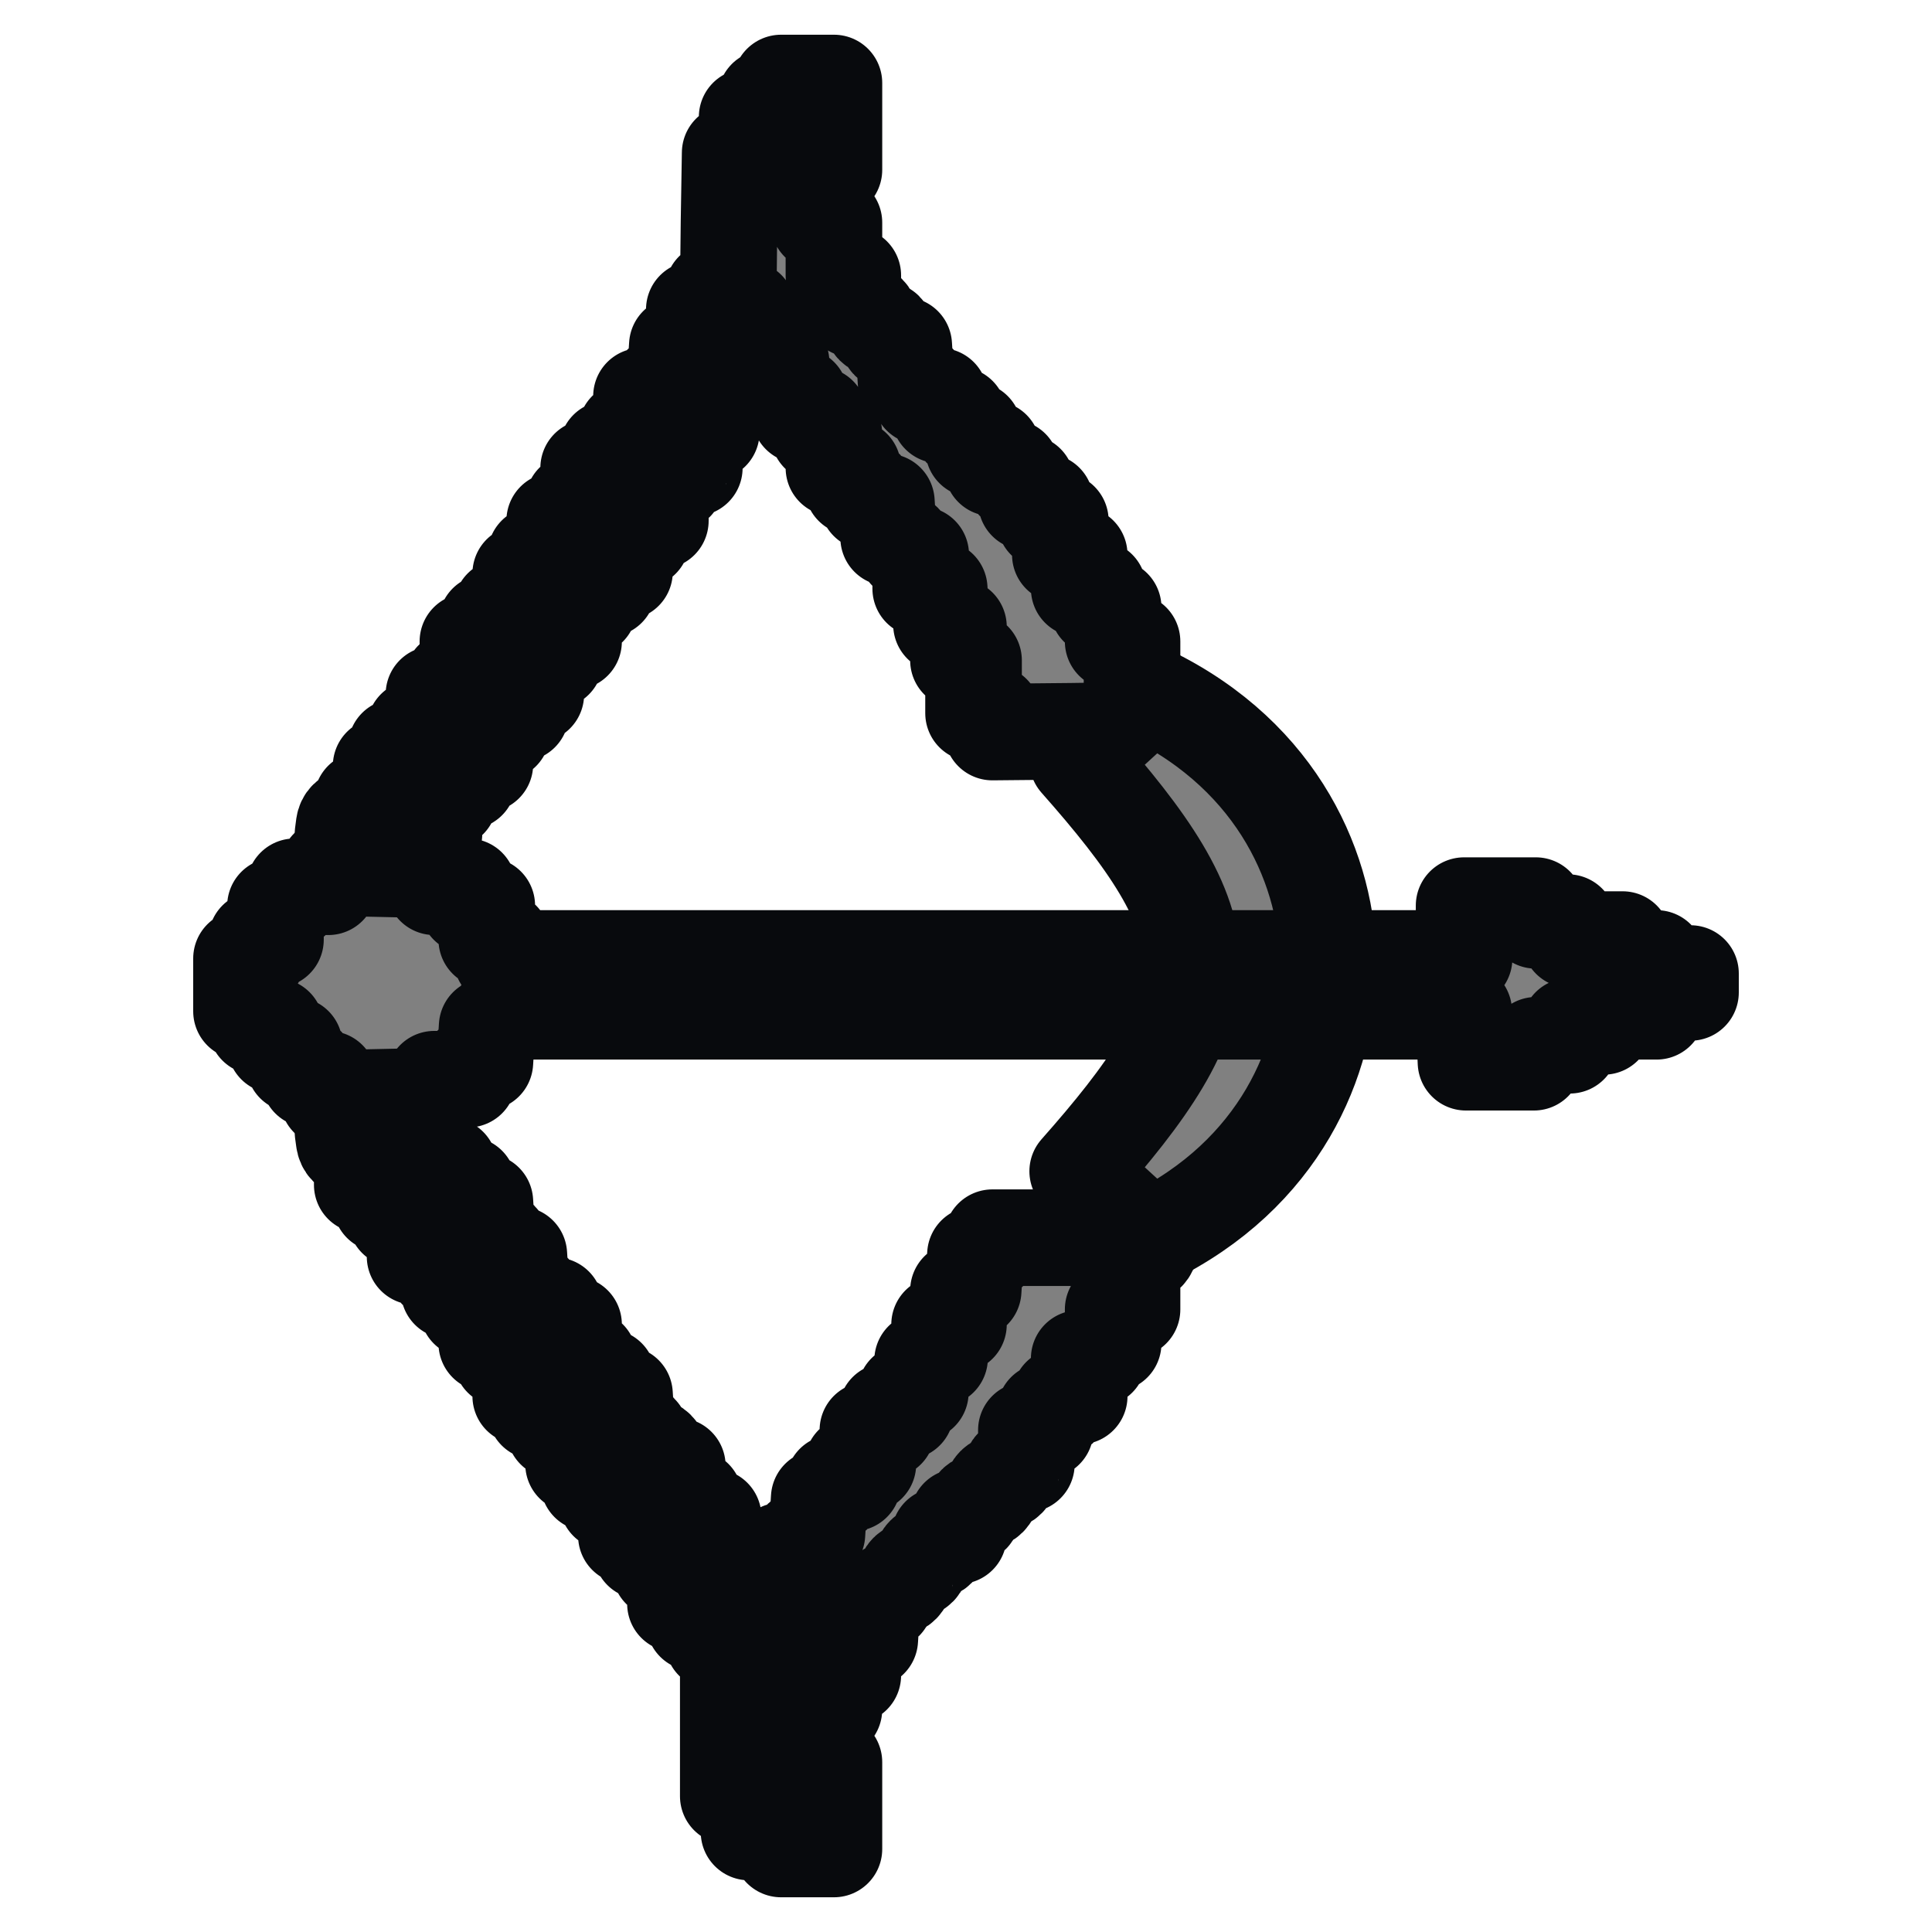
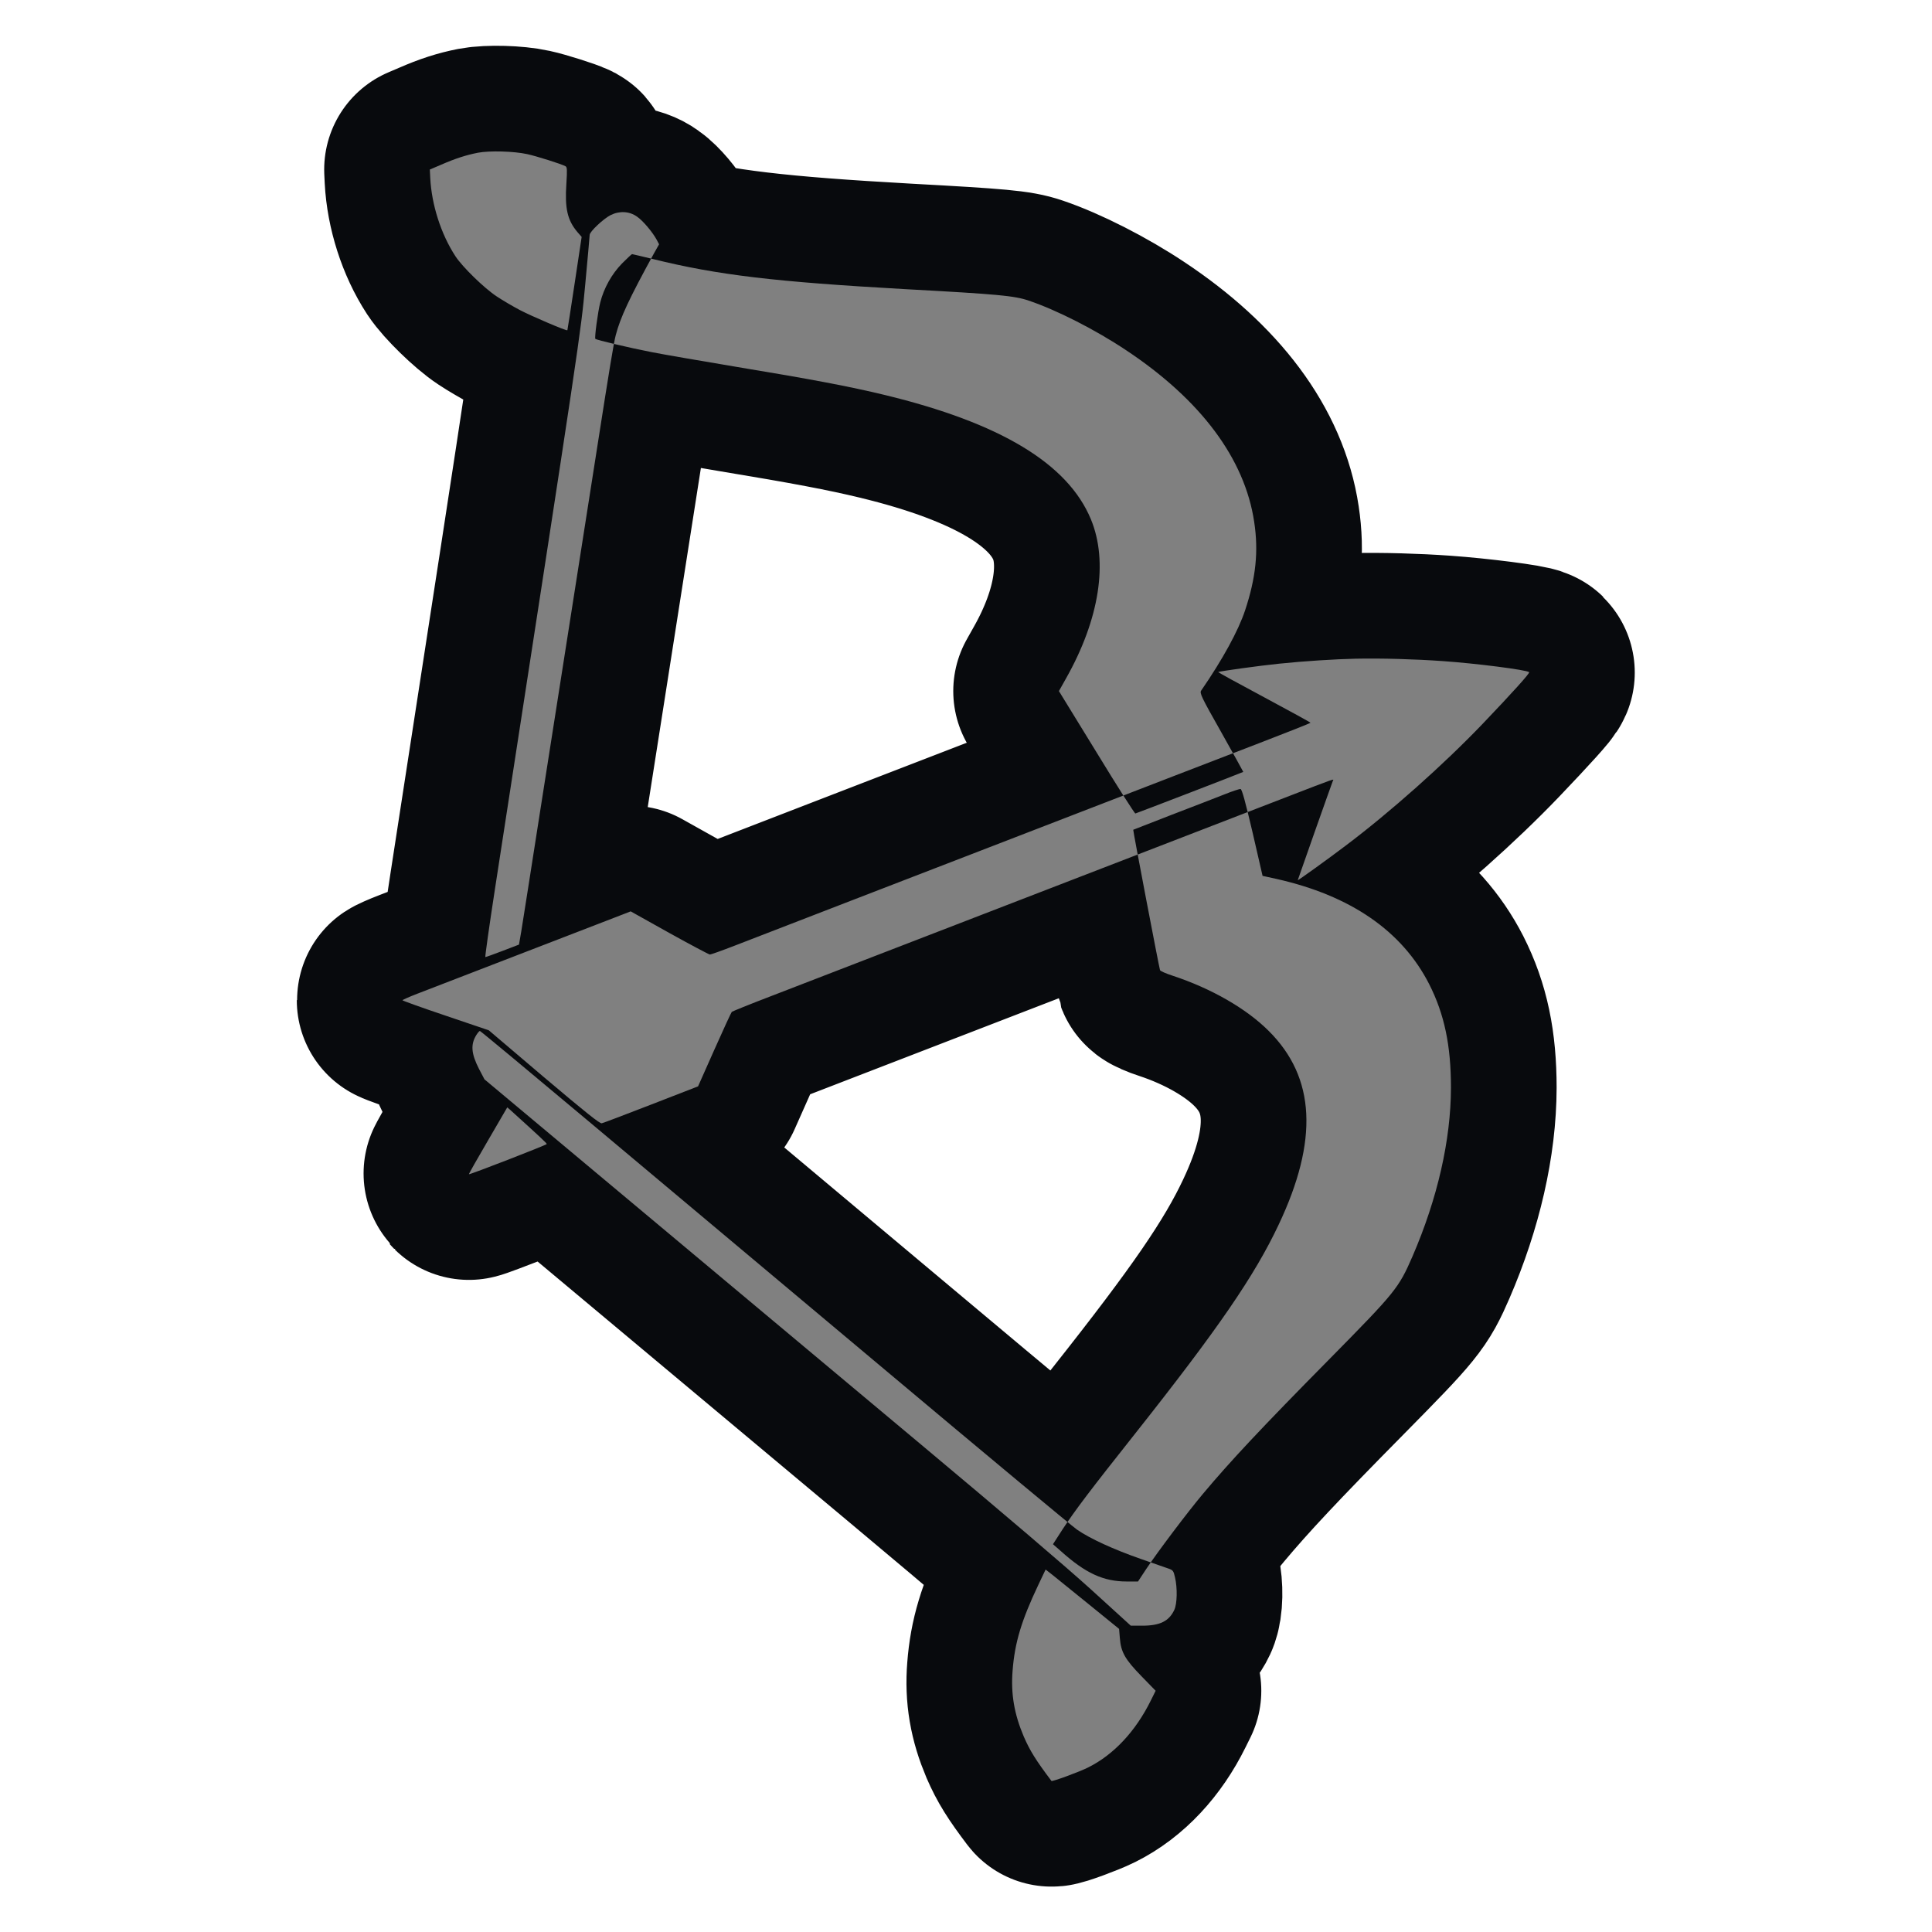
<svg xmlns="http://www.w3.org/2000/svg" width="64" height="64" viewBox="0 0 64 64" role="img" aria-label="Лучник" shape-rendering="geometricPrecision">
-   <g transform="translate(32 32) scale(1) translate(-32 -32)">
-     <g transform="translate(0 64) scale(0.0125 -0.0125)">
-       <path class="player-fill ink-outline" fill="#808080" stroke="#080a0d" stroke-width="3.2" stroke-linejoin="round" vector-effect="non-scaling-stroke" fill-rule="evenodd" d="M2070 4880 c0 -13 -7 -20 -20 -20 l-20 0 0 -25 0 -25 -25 0 -25 0 0 -44 0 -45 -22 -3 -23 -3 -3 -182 -2 -183 -20 0 -20 0 0 -25 0 -25 -25 0 -25 0 0 -44 0 -45 -22 -3 -23 -3 -3 -47 -3 -48 -20 0 c-12 0 -19 -7 -19 -20 l0 -20 -25 0 -25 0 0 -45 0 -45 -20 0 -20 0 0 -25 0 -25 -25 0 -25 0 0 -25 0 -25 -25 0 -25 0 0 -45 0 -45 -20 0 -20 0 0 -25 0 -25 -25 0 -25 0 0 -45 0 -45 -25 0 -25 0 0 -25 0 -25 -20 0 -20 0 0 -45 0 -45 -25 0 -25 0 0 -20 c0 -13 -7 -20 -20 -20 l-20 0 0 -25 0 -25 -25 0 -25 0 0 -44 0 -45 -22 -3 c-15 -2 -24 -11 -26 -25 -2 -15 -10 -23 -23 -23 l-19 0 0 -45 0 -45 -25 0 -25 0 0 -25 0 -25 -25 0 -25 0 0 -25 0 -25 -20 0 -20 0 0 -45 0 -45 -25 0 -25 0 0 -19 c0 -13 -8 -21 -22 -23 -15 -2 -24 -11 -26 -25 l-3 -23 120 0 121 0 0 45 0 45 20 0 20 0 0 25 0 25 25 0 25 0 0 19 c0 13 8 21 23 23 l22 3 3 43 3 42 20 0 19 0 0 25 0 25 25 0 25 0 0 25 0 25 20 0 20 0 0 45 0 45 25 0 25 0 0 25 0 25 25 0 25 0 0 45 0 45 20 0 20 0 0 25 0 25 25 0 25 0 0 19 c0 13 8 21 23 23 l22 3 3 43 3 42 20 0 19 0 0 25 0 25 25 0 25 0 0 44 0 45 23 3 c14 2 23 11 25 26 2 14 10 22 23 22 l19 0 0 44 0 45 23 3 22 3 3 48 3 47 20 0 c12 0 19 7 19 20 l0 20 25 0 25 0 0 50 0 50 -26 0 -25 0 3 43 3 42 23 3 22 3 0 -25 0 -26 25 0 25 0 0 -45 0 -45 20 0 20 0 0 -45 0 -45 25 0 25 0 0 -25 0 -25 25 0 25 0 0 -25 0 -25 20 0 20 0 0 -45 0 -45 25 0 25 0 0 -25 0 -25 20 0 c13 0 20 -7 20 -20 l0 -20 24 0 25 0 3 -47 3 -48 23 -3 c14 -2 22 -10 22 -23 0 -12 7 -19 20 -19 l20 0 0 -45 0 -45 24 0 25 0 3 -47 3 -48 23 -3 22 -3 0 -45 0 -44 20 0 20 0 0 -70 0 -70 25 0 25 0 0 -25 0 -25 208 2 207 3 3 48 3 47 -25 0 -26 0 0 70 0 70 -25 0 -25 0 0 45 0 45 -20 0 -20 0 0 25 0 25 -25 0 -25 0 0 45 0 45 -25 0 -25 0 0 45 0 45 -20 0 -20 0 0 25 0 25 -25 0 -25 0 0 25 0 25 -20 0 c-13 0 -20 7 -20 20 l0 20 -25 0 -25 0 0 25 0 25 -25 0 -25 0 0 25 0 25 -20 0 c-13 0 -20 7 -20 20 l0 20 -25 0 -25 0 0 25 0 25 -25 0 -25 0 0 20 c0 13 -7 20 -19 20 l-20 0 -3 48 -3 47 -22 3 c-15 2 -23 10 -23 23 0 12 -7 19 -19 19 -13 0 -21 8 -23 23 -2 14 -11 23 -25 25 l-23 3 0 45 0 44 -25 0 -25 0 0 70 0 70 -20 0 -20 0 0 70 0 70 20 0 20 0 0 115 0 115 -70 0 -70 0 0 -20z" />
-       <path class="player-fill ink-outline" fill="#808080" stroke="#080a0d" stroke-width="3.2" stroke-linejoin="round" vector-effect="non-scaling-stroke" fill-rule="evenodd" d="M912 2098 c2 -15 11 -24 26 -26 l22 -3 0 -45 0 -44 25 0 25 0 0 -25 0 -25 20 0 c13 0 20 -7 20 -20 l0 -20 25 0 25 0 0 -50 0 -50 25 0 25 0 0 -20 c0 -13 7 -20 20 -20 l20 0 0 -25 0 -25 25 0 25 0 0 -25 0 -25 25 0 25 0 0 -45 0 -45 20 0 c13 0 20 -7 20 -20 l0 -20 25 0 25 0 0 -50 0 -50 20 0 c13 0 20 -7 20 -20 l0 -20 25 0 25 0 0 -25 0 -25 25 0 25 0 0 -45 0 -45 20 0 20 0 0 -25 0 -25 25 0 25 0 0 -25 0 -25 25 0 25 0 0 -45 0 -45 20 0 c13 0 20 -7 20 -20 l0 -20 25 0 25 0 0 -25 0 -25 20 0 20 0 0 -45 0 -45 25 0 25 0 0 -25 0 -25 25 0 25 0 0 -25 0 -25 20 0 20 0 0 25 0 25 25 0 25 0 0 -70 0 -70 -25 0 -25 0 0 -160 0 -160 24 0 25 0 3 -47 3 -48 43 -3 42 -3 0 -20 0 -19 70 0 70 0 0 115 0 115 -20 0 -20 0 0 70 0 70 20 0 20 0 0 45 0 45 25 0 25 0 0 44 0 45 23 3 22 3 3 48 3 47 20 0 c12 0 19 7 19 19 0 13 8 21 23 23 14 2 23 11 25 26 2 14 10 22 22 22 12 0 20 8 22 23 2 14 11 23 26 25 14 2 22 10 22 23 l0 19 25 0 25 0 0 25 0 25 20 0 c13 0 20 7 20 19 0 13 8 21 23 23 14 2 23 11 25 25 2 14 11 23 25 25 14 2 23 11 25 26 2 14 10 22 23 22 l19 0 0 45 0 45 25 0 25 0 0 25 0 25 20 0 c13 0 20 7 20 20 l0 20 25 0 25 0 0 50 0 50 25 0 25 0 0 20 c0 13 7 20 20 20 l20 0 0 45 0 45 25 0 25 0 0 69 0 70 23 3 c14 2 23 11 25 26 l3 22 -210 0 -211 0 0 -19 c0 -13 -8 -21 -22 -23 l-23 -3 -3 -47 -3 -48 -20 0 -19 0 0 -45 0 -45 -25 0 -25 0 0 -44 0 -45 -22 -3 -23 -3 -3 -42 -3 -43 -20 0 -19 0 0 -25 0 -25 -25 0 -25 0 0 -25 0 -25 -25 0 -25 0 0 -45 0 -45 -20 0 -20 0 0 -25 0 -25 -25 0 -25 0 0 -20 c0 -13 -7 -20 -19 -20 l-20 0 -3 -47 -3 -48 -22 -3 c-15 -2 -23 -10 -23 -23 l0 -19 -25 0 -25 0 0 -45 0 -45 -20 0 -20 0 0 -50 0 -50 -25 0 -25 0 0 70 0 70 -25 0 -25 0 0 25 0 25 -20 0 -20 0 0 45 0 45 -25 0 -25 0 0 25 0 25 -19 0 -20 0 -3 43 -3 42 -22 3 c-14 2 -23 11 -25 25 -2 14 -11 23 -25 25 -15 2 -23 10 -23 23 0 12 -7 19 -19 19 l-20 0 -3 48 -3 47 -22 3 c-15 2 -23 10 -23 23 l0 19 -25 0 -25 0 0 25 0 25 -20 0 -20 0 0 45 0 45 -25 0 -25 0 0 25 0 25 -25 0 -25 0 0 20 c0 13 -7 20 -19 20 l-20 0 -3 48 -3 47 -22 3 c-15 2 -23 10 -23 23 0 12 -7 19 -19 19 l-20 0 -3 48 -3 47 -22 3 c-15 2 -23 10 -23 23 l0 19 -25 0 -25 0 0 25 0 25 -20 0 c-13 0 -20 7 -20 20 l0 20 -25 0 -25 0 0 25 0 25 -96 0 -95 0 3 -22z" />
-     </g>
-   </g>
-   <path class="player-fill ink-outline" fill="#808080" stroke="#080a0d" stroke-width="3.2" stroke-linejoin="round" vector-effect="non-scaling-stroke" d="M38.1 23 C42.4 25.1 44 28.9 44 32 C44 35.1 42.4 38.9 38.1 41 L35.7 38.8 C38.0 36.2 39.5 34.1 39.5 32 C39.5 29.9 38.0 27.8 35.7 25.2 Z" />
-   <g transform="translate(32 32) scale(1) translate(-32 -32)">
-     <g transform="translate(0 64) scale(0.0125 -0.0125)">
-       <path class="player-fill ink-outline" fill="#808080" stroke="#080a0d" stroke-width="3.2" stroke-linejoin="round" vector-effect="non-scaling-stroke" fill-rule="evenodd" d="M870 2795 l0 -25 -44 0 -45 0 -3 -22 c-2 -15 -11 -24 -25 -26 l-23 -3 0 -45 0 -44 -25 0 -25 0 0 -25 0 -25 -20 0 -20 0 0 -70 0 -70 20 0 c13 0 20 -7 20 -20 l0 -20 25 0 25 0 0 -25 0 -25 25 0 25 0 0 -25 0 -25 20 0 c13 0 20 -7 20 -20 l0 -20 25 0 25 0 0 -25 0 -26 138 3 137 3 3 23 3 22 45 0 44 0 0 19 c0 13 8 21 23 23 l22 3 3 48 3 47 20 0 c12 0 19 7 19 20 l0 20 1275 0 1274 0 3 -67 3 -68 90 0 90 0 3 23 3 22 45 0 44 0 0 25 0 25 45 0 45 0 0 20 0 20 70 0 70 0 0 25 0 25 45 0 45 0 0 25 0 25 -45 0 -45 0 0 20 0 20 -45 0 -45 0 0 25 0 25 -69 0 -70 0 -3 23 -3 22 -42 3 -43 3 0 20 0 19 -95 0 -95 0 0 -70 0 -70 -1275 0 -1275 0 0 25 0 25 -20 0 -20 0 0 45 0 45 -25 0 -25 0 0 25 0 25 -44 0 -45 0 -3 23 -3 22 -137 3 -138 3 0 -26z" />
-     </g>
-   </g>
+   <path class="player-fill ink-outline" paint-order="stroke fill" fill="#808080" fill-rule="evenodd" stroke="#080a0d" stroke-width="7" stroke-linecap="round" stroke-linejoin="round" d="M 15.834 5.059 C 15.446 5.135 15.087 5.249 14.614 5.456 L 14.239 5.616 L 14.252 5.89 C 14.298 6.785 14.606 7.751 15.087 8.489 C 15.319 8.843 16.036 9.544 16.458 9.822 C 16.661 9.957 17.002 10.155 17.218 10.269 C 17.593 10.467 18.77 10.97 18.795 10.94 C 18.799 10.932 18.909 10.236 19.036 9.387 L 19.268 7.848 L 19.124 7.683 C 18.795 7.291 18.707 6.903 18.762 6.084 C 18.791 5.616 18.787 5.536 18.732 5.506 C 18.589 5.43 17.762 5.169 17.466 5.106 C 17.028 5.008 16.213 4.987 15.834 5.059 Z M 20.226 7.126 C 19.985 7.249 19.534 7.675 19.534 7.78 C 19.534 7.818 19.466 8.561 19.386 9.43 C 19.23 11.088 19.264 10.864 16.395 29.456 C 16.205 30.692 16.062 31.705 16.078 31.705 C 16.095 31.705 16.353 31.612 16.652 31.498 L 17.192 31.291 L 17.268 30.852 C 17.306 30.616 17.597 28.777 17.909 26.769 C 18.226 24.761 18.576 22.52 18.69 21.791 C 18.956 20.09 19.517 16.505 19.791 14.766 C 20.188 12.227 20.331 11.349 20.398 11.1 C 20.555 10.505 20.841 9.894 21.664 8.392 L 21.833 8.092 L 21.748 7.932 C 21.613 7.687 21.301 7.312 21.103 7.177 C 20.85 6.995 20.521 6.979 20.226 7.126 Z M 20.604 8.729 C 20.265 9.077 20.005 9.541 19.884 10.02 C 19.805 10.33 19.689 11.194 19.722 11.226 C 19.764 11.263 20.854 11.523 21.573 11.662 C 21.968 11.741 23.244 11.959 24.404 12.154 C 26.878 12.562 28.149 12.804 29.3 13.082 C 33.138 14.01 35.37 15.356 36.136 17.198 C 36.72 18.605 36.423 20.512 35.31 22.48 L 35.078 22.893 L 36.326 24.925 C 37.008 26.044 37.588 26.953 37.611 26.948 C 37.653 26.939 41.175 25.584 41.185 25.57 C 41.189 25.57 40.864 24.981 40.461 24.266 C 39.792 23.083 39.732 22.957 39.792 22.874 C 40.502 21.844 41.022 20.892 41.245 20.22 C 41.602 19.143 41.695 18.27 41.547 17.291 C 41.236 15.198 39.779 13.245 37.305 11.602 C 36.289 10.924 35.003 10.27 34.08 9.959 C 33.606 9.797 33.063 9.746 29.996 9.579 C 25.69 9.337 23.782 9.114 21.629 8.581 C 21.262 8.493 20.951 8.418 20.938 8.418 C 20.924 8.418 20.775 8.558 20.604 8.729 Z M 44.909 21.82 C 44.26 21.833 43.184 21.9 42.378 21.985 C 41.745 22.048 40.378 22.238 40.353 22.263 C 40.349 22.272 41.032 22.647 41.876 23.098 C 42.72 23.55 43.412 23.93 43.412 23.942 C 43.412 23.955 42.636 24.263 41.691 24.626 C 39.792 25.355 38.235 25.959 35.48 27.022 C 34.472 27.41 33.105 27.942 32.443 28.195 C 31.781 28.452 29.857 29.195 28.161 29.848 C 26.469 30.502 24.744 31.169 24.33 31.329 C 23.917 31.489 23.55 31.62 23.516 31.62 C 23.487 31.62 22.883 31.3 22.174 30.907 L 20.892 30.19 L 20.664 30.279 C 20.445 30.363 14.792 32.544 13.83 32.916 C 13.556 33.021 13.332 33.122 13.332 33.135 C 13.332 33.148 13.973 33.38 14.762 33.645 L 16.192 34.13 L 18.019 35.683 C 19.416 36.864 19.871 37.227 19.934 37.21 C 19.981 37.202 20.719 36.919 21.571 36.59 L 23.124 35.987 L 23.664 34.772 C 23.963 34.101 24.221 33.54 24.242 33.519 C 24.263 33.502 24.82 33.274 25.482 33.021 C 26.608 32.586 31.384 30.743 34.025 29.722 C 34.675 29.473 36.594 28.73 38.286 28.077 C 39.982 27.423 41.897 26.68 42.547 26.431 C 44.34 25.739 44.184 25.794 44.15 25.874 C 44.104 25.988 42.99 29.144 42.99 29.157 C 42.99 29.178 43.998 28.452 44.572 28.017 C 46.061 26.895 47.82 25.33 49.12 23.972 C 50.115 22.93 50.685 22.297 50.655 22.267 C 50.579 22.191 48.896 21.976 47.799 21.9 C 46.85 21.833 45.77 21.803 44.909 21.82 Z M 40.566 26.313 C 40.311 26.415 39.526 26.717 38.826 26.986 C 38.125 27.26 37.545 27.483 37.54 27.487 C 37.526 27.497 38.399 32.063 38.427 32.137 C 38.441 32.17 38.621 32.248 38.835 32.318 C 40.13 32.745 41.285 33.409 42.028 34.151 C 43.578 35.692 43.684 37.771 42.353 40.578 C 41.554 42.268 40.352 44.017 37.619 47.47 C 36.111 49.372 35.619 50.022 35.201 50.658 L 34.881 51.154 L 35.146 51.386 C 35.958 52.115 36.552 52.389 37.322 52.389 L 37.698 52.389 L 37.967 51.98 C 38.343 51.414 39.336 50.096 39.847 49.488 C 40.756 48.403 41.777 47.312 44.028 45.033 C 46.232 42.797 46.33 42.676 46.789 41.623 C 47.62 39.701 48.061 37.766 48.065 36.031 C 48.065 34.629 47.847 33.594 47.341 32.596 C 46.441 30.838 44.742 29.668 42.288 29.116 L 41.824 29.014 L 41.494 27.58 C 41.257 26.568 41.141 26.141 41.095 26.137 C 41.058 26.132 40.821 26.211 40.566 26.313 Z M 15.779 34.287 C 15.585 34.599 15.61 34.903 15.863 35.4 L 16.049 35.755 L 21.133 40.007 C 23.93 42.349 28.157 45.884 30.523 47.862 C 33.253 50.145 35.307 51.896 36.143 52.655 L 37.459 53.853 L 37.834 53.853 C 38.425 53.853 38.725 53.706 38.902 53.326 C 38.995 53.123 39.007 52.604 38.923 52.25 C 38.877 52.043 38.855 52.014 38.725 51.967 C 38.645 51.938 38.223 51.79 37.78 51.638 C 36.889 51.326 36.113 50.972 35.679 50.672 C 35.518 50.562 32.683 48.204 29.372 45.424 C 26.06 42.648 21.681 38.974 19.643 37.265 C 17.601 35.552 15.918 34.152 15.897 34.152 C 15.876 34.152 15.825 34.215 15.779 34.287 Z M 16.163 37.784 C 15.808 38.391 15.526 38.889 15.534 38.898 C 15.555 38.919 18.099 37.932 18.112 37.898 C 18.12 37.877 17.905 37.674 16.893 36.759 L 16.804 36.683 L 16.163 37.784 Z M 34.401 52.49 C 33.835 53.684 33.616 54.41 33.544 55.338 C 33.481 56.11 33.599 56.785 33.911 57.519 C 34.118 57.996 34.312 58.308 34.831 58.996 C 34.856 59.025 35.746 58.7 36.046 58.549 C 36.894 58.127 37.619 57.35 38.121 56.334 L 38.282 56.009 L 37.818 55.532 C 37.269 54.971 37.13 54.726 37.096 54.258 L 37.071 53.959 L 36.084 53.157 C 35.539 52.714 34.991 52.275 34.869 52.174 L 34.637 51.993 L 34.401 52.49 Z" />
</svg>
